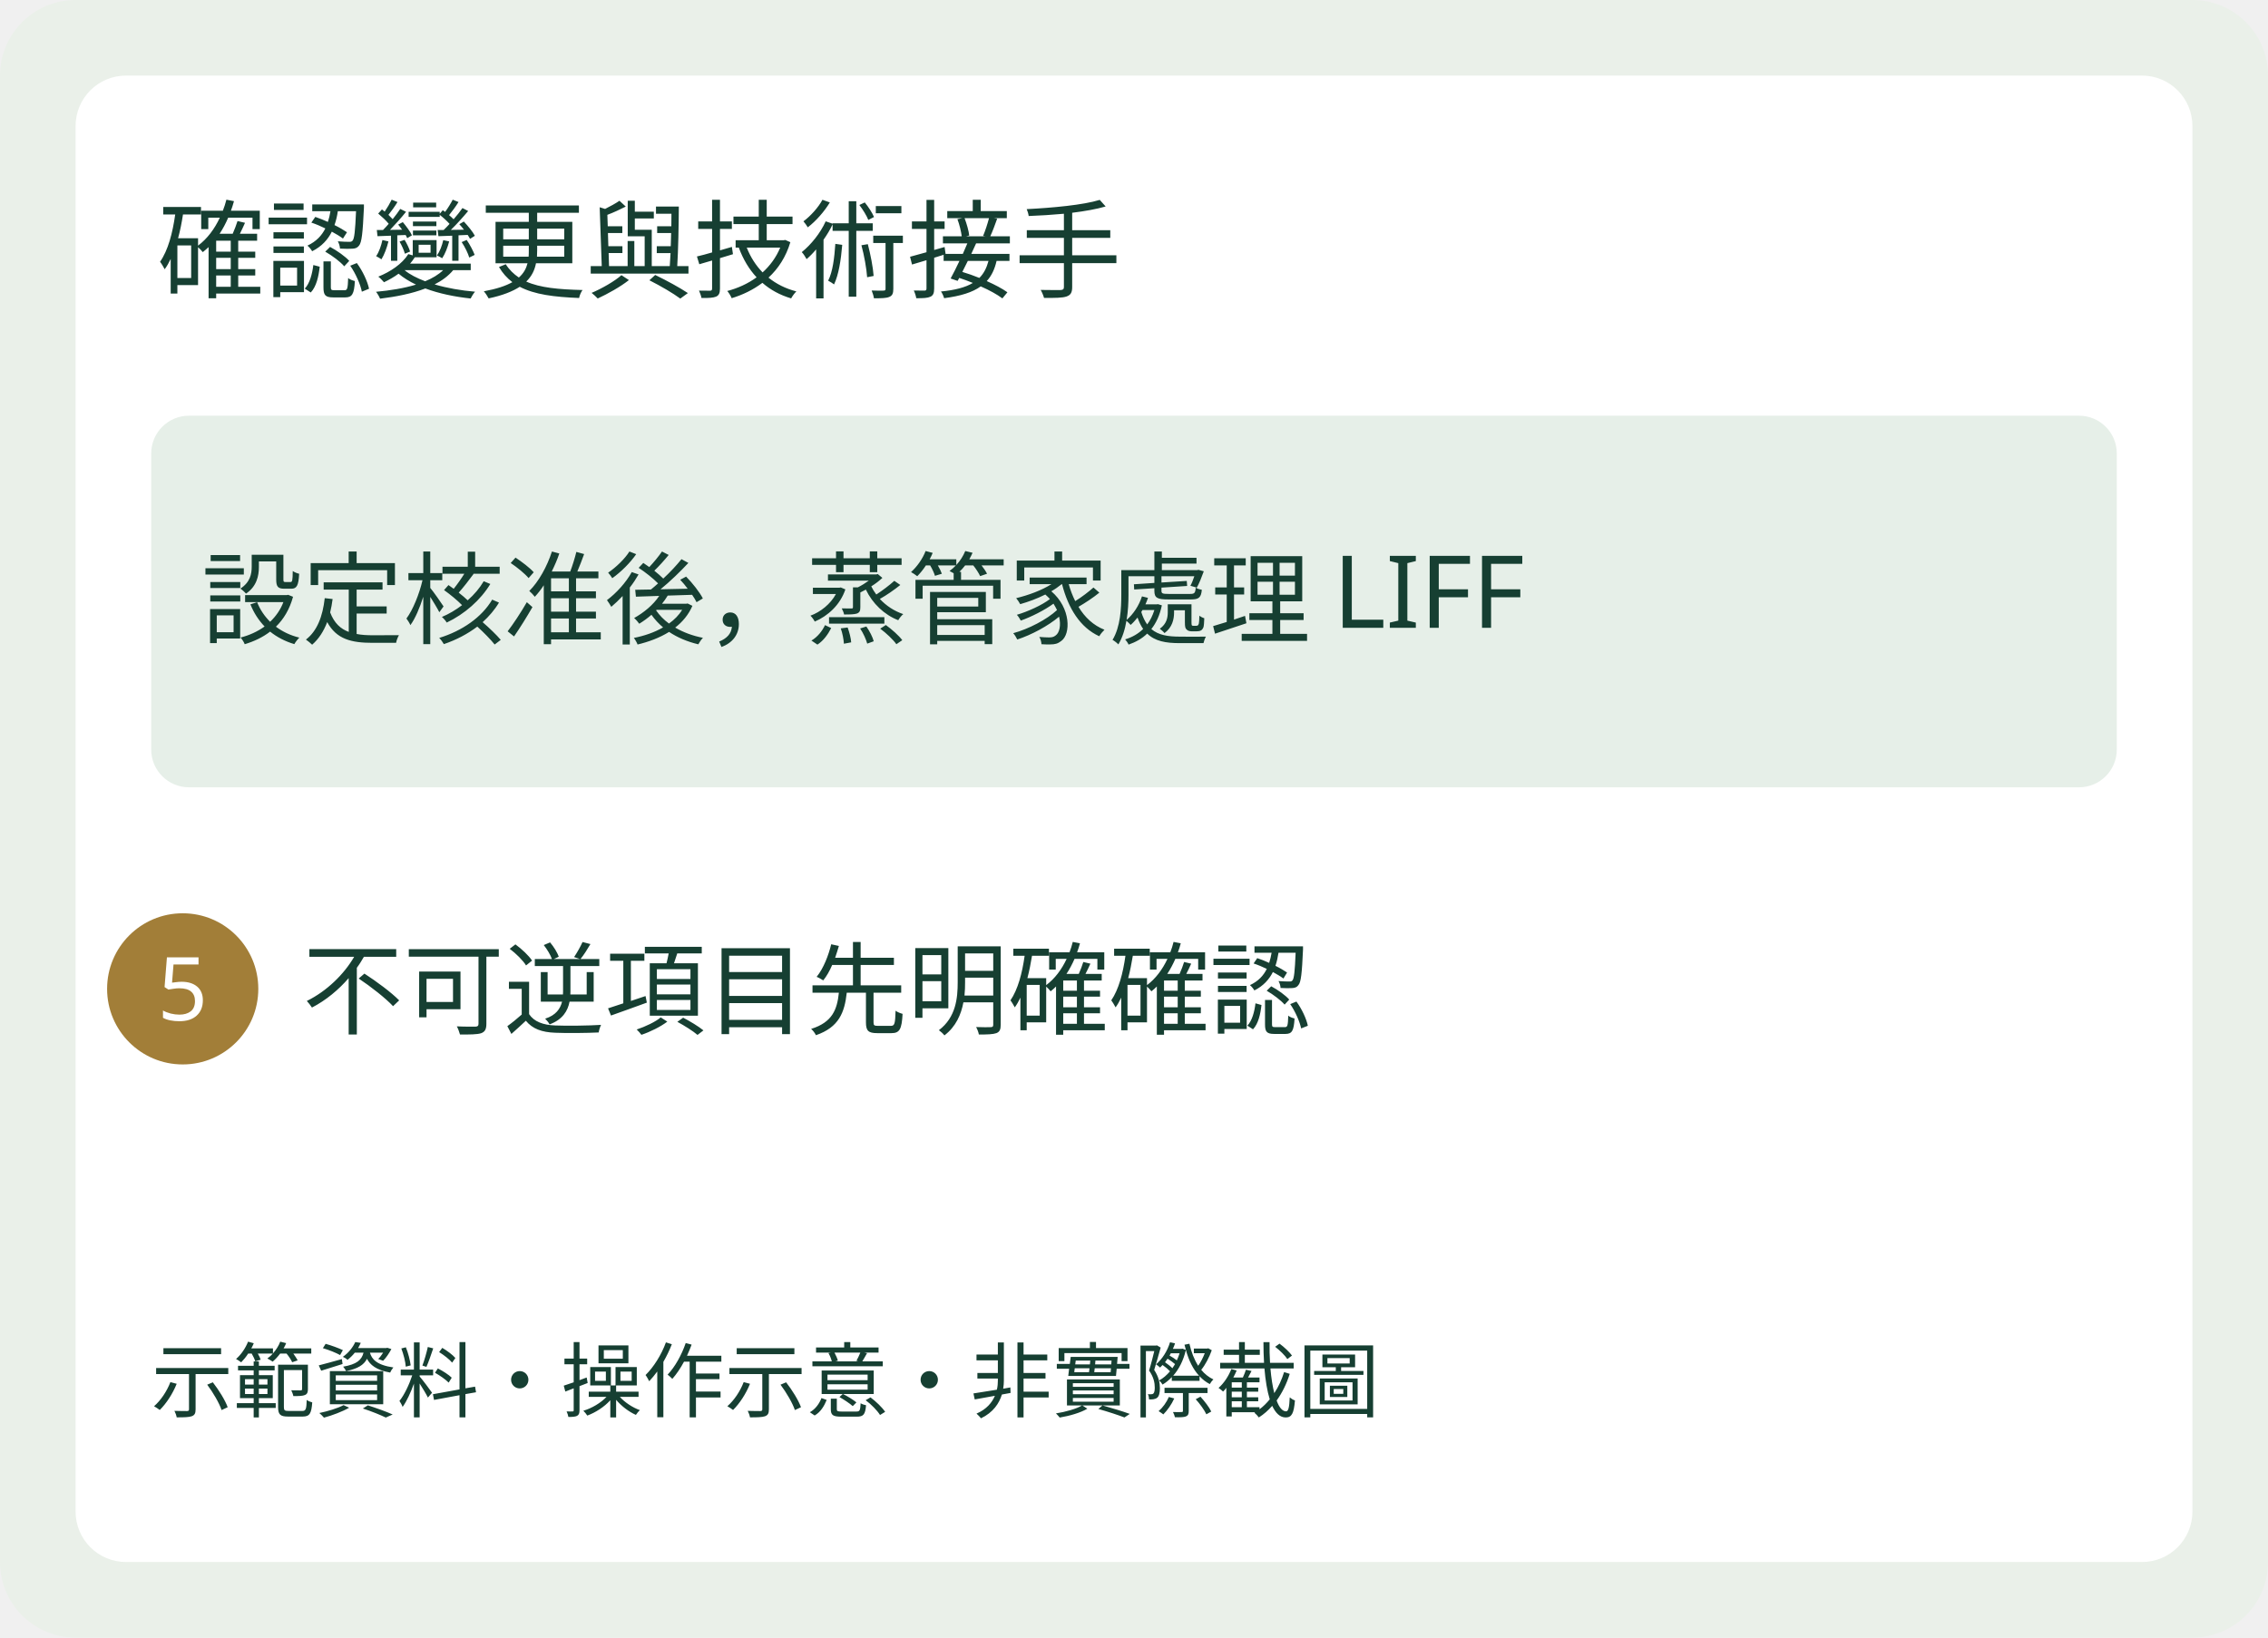
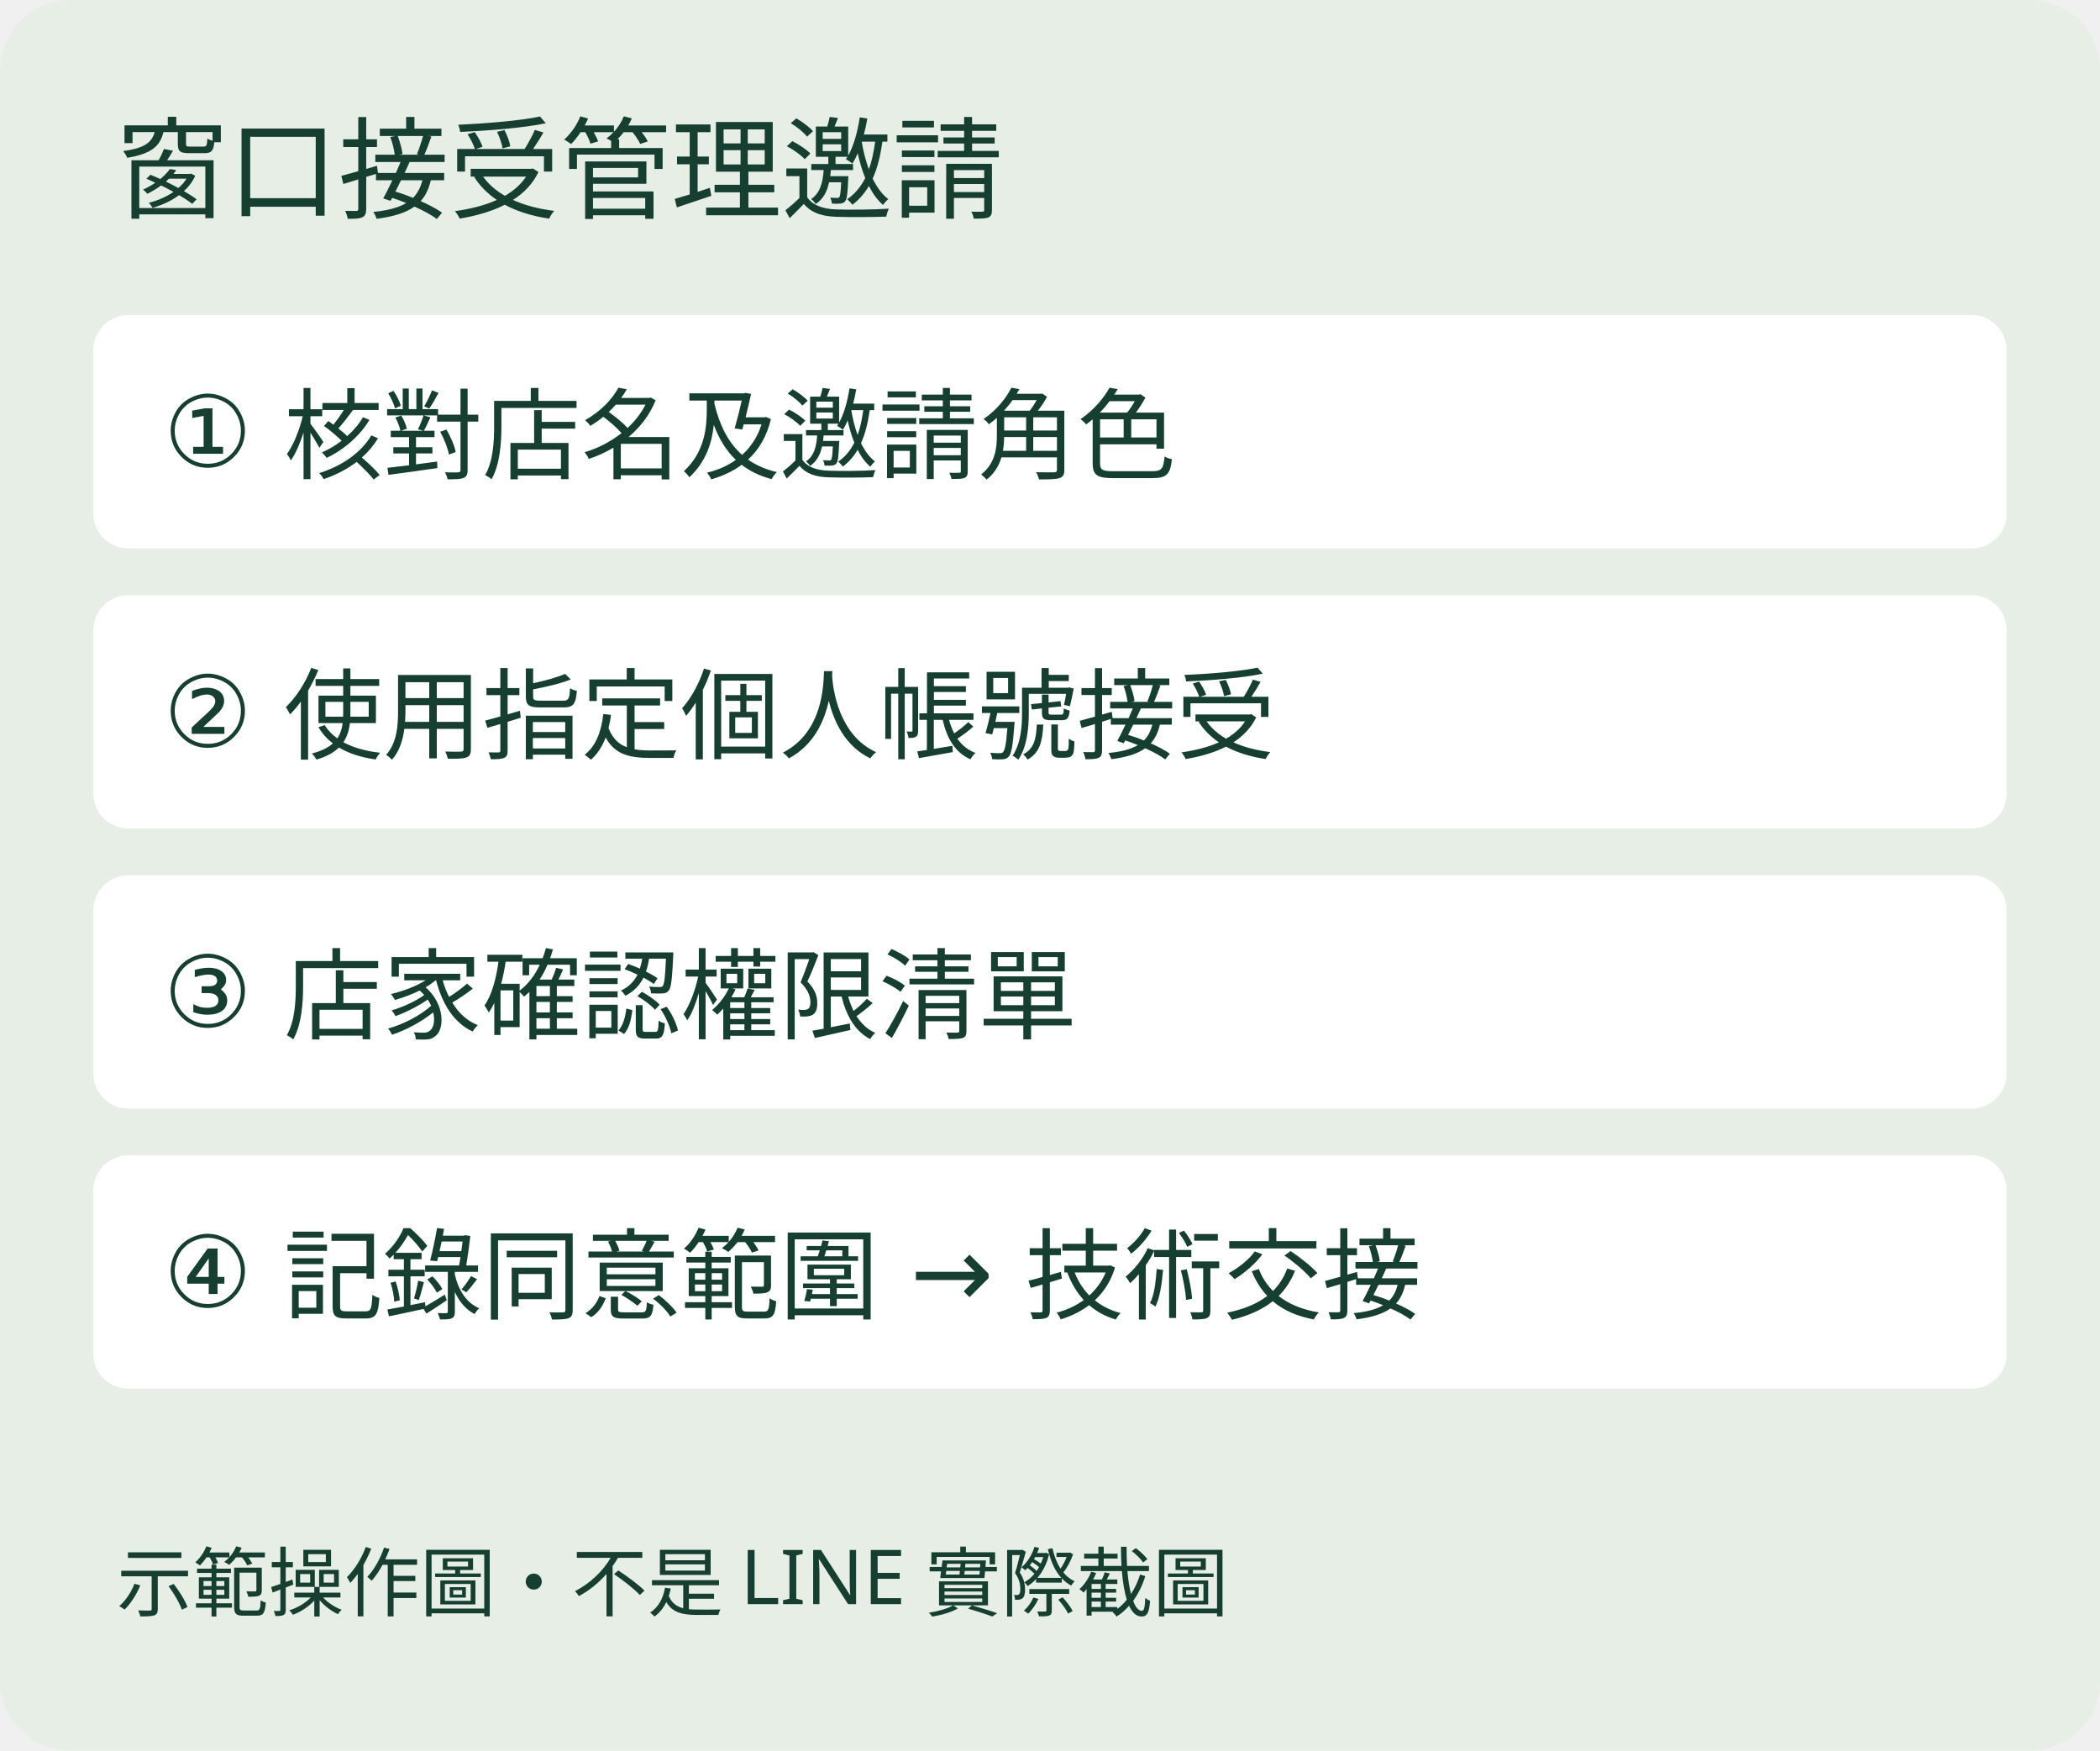
- <svg xmlns="http://www.w3.org/2000/svg" width="360" height="260" viewBox="0 0 360 260" role="img" aria-label="步驟5示範圖">
-   <style>text{font-family:system-ui,sans-serif;fill:#163f32}</style>
-   <rect width="360" height="260" rx="12" fill="#eaf0e9" />
-   <rect x="12" y="12" width="336" height="236" rx="8" fill="white" />
-   <text x="25" y="46" font-size="17">確認變更與技術接手</text>
-   <rect x="24" y="66" width="312" height="59" rx="6" fill="#e6efe8" />
-   <text x="32" y="101" font-size="16">設定核准後，蒸管家處理 LIFF</text>
-   <circle cx="29" cy="157" r="12" fill="#a27e38" />
-   <text x="29" y="162" text-anchor="middle" style="fill:white" font-size="14">5</text>
-   <text x="48" y="163" font-size="16">不可逆項目先明確確認</text>
-   <text x="24" y="224" font-size="13">示範資料・操作示意・非實際截圖</text>
+ <svg xmlns="http://www.w3.org/2000/svg" viewBox="0 0 360 300" role="img">
+   <rect width="360" height="300" rx="12" fill="#e6eee6" />
+   <g font-family="system-ui,sans-serif" fill="#163f32">
+     <text x="20" y="36" font-size="19">窗口接受管理邀請</text>
+     <rect x="16" y="54" width="328" height="40" rx="6" fill="white" />
+     <text x="28" y="80" font-size="17">① 核對店名及邀請角色</text>
+     <rect x="16" y="102" width="328" height="40" rx="6" fill="white" />
+     <text x="28" y="128" font-size="17">② 使用指定個人帳號接受</text>
+     <rect x="16" y="150" width="328" height="40" rx="6" fill="white" />
+     <text x="28" y="176" font-size="17">③ 店家確認權限清單</text>
+     <rect x="16" y="198" width="328" height="40" rx="6" fill="white" />
+     <text x="28" y="224" font-size="17">④ 記錄同意範圍 → 技術交接</text>
+     <text x="20" y="276" font-size="13">示範操作圖・不是 LINE 實際截圖</text>
+   </g>
</svg>
